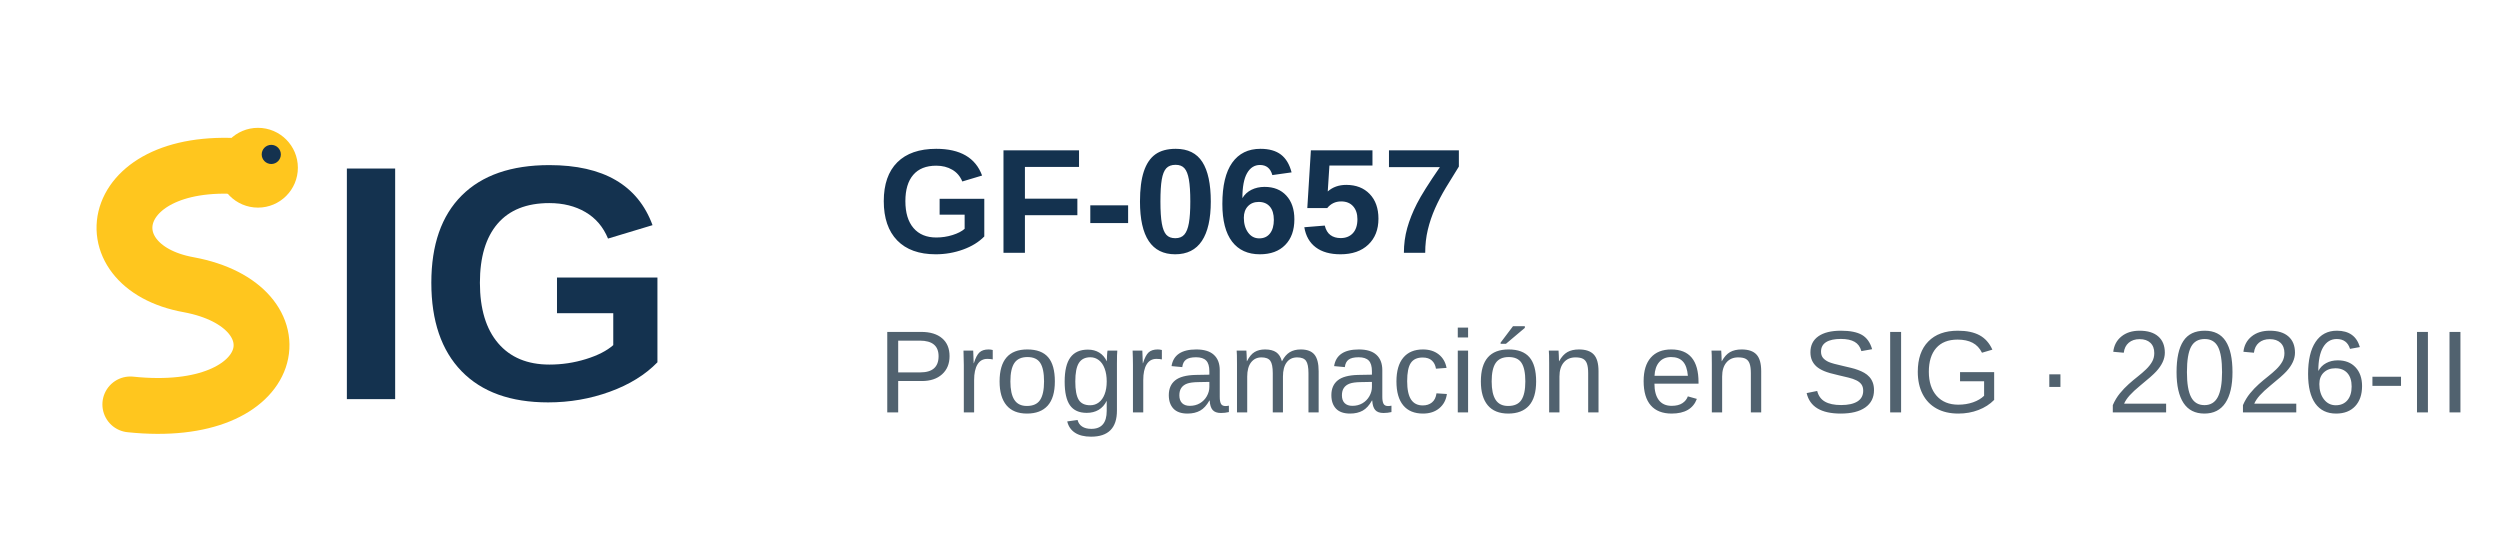
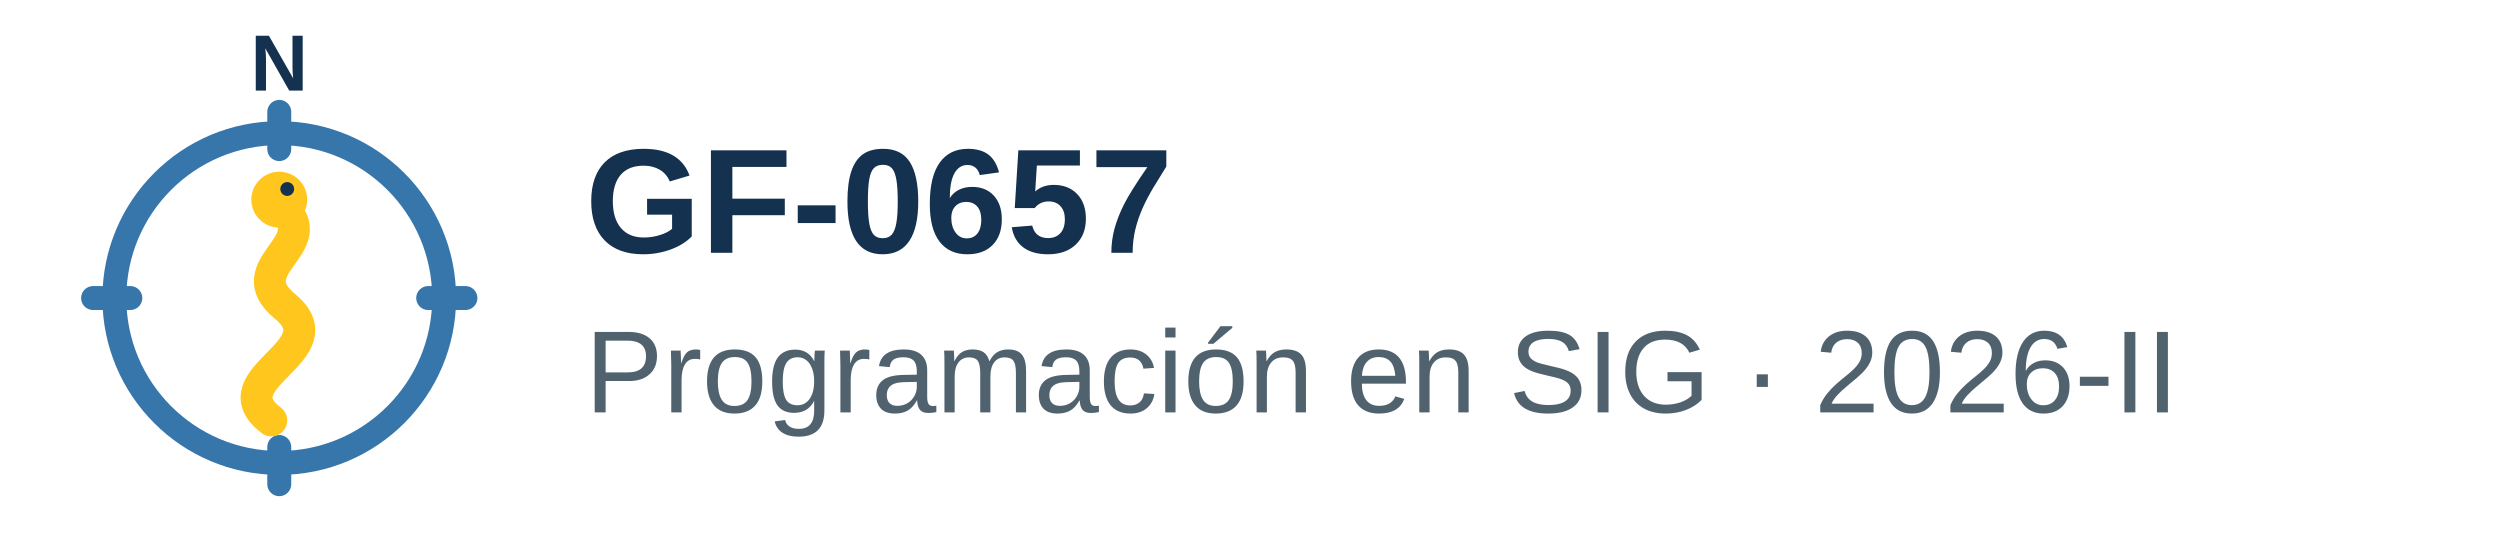
<svg xmlns="http://www.w3.org/2000/svg" width="620" height="132" viewBox="0 0 940 200">
-   <path d="M 96,63 C 40,56 32,100 71,107 C 114,115 106,158 49,152" fill="none" stroke="#FFC61E" stroke-width="21" stroke-linecap="round" />
-   <circle cx="97" cy="63" r="15" fill="#FFC61E" />
-   <circle cx="102" cy="58" r="3.6" fill="#14324F" />
-   <text x="122" y="150" font-family="Arial, Helvetica, sans-serif" font-weight="bold" font-size="126" fill="#14324F">IG</text>
-   <text x="330" y="95" font-family="Arial, Helvetica, sans-serif" font-weight="bold" font-size="56" fill="#14324F">GF-0657</text>
-   <text x="330" y="155" font-family="Arial, Helvetica, sans-serif" font-size="44" fill="#51626F">Programación en SIG · 2026-II</text>
+   <circle cx="105" cy="112" r="62" fill="none" stroke="#3776AB" stroke-width="9" />
+   <path d="M105,42 V56 M105,168 V182 M35,112 H49 M161,112 H175" stroke="#3776AB" stroke-width="9" stroke-linecap="round" />
+   <text x="105" y="34" text-anchor="middle" font-family="Arial, Helvetica, sans-serif" font-weight="bold" font-size="30" fill="#14324F">N</text>
+   <path d="M 102,158 C 81,142 128,132 107,115 C 89,100 122,92 106,78" fill="none" stroke="#FFC61E" stroke-width="12" stroke-linecap="round" />
+   <circle cx="105" cy="75" r="10.5" fill="#FFC61E" />
+   <circle cx="108" cy="71" r="2.6" fill="#14324F" />
+   <text x="220" y="95" font-family="Arial, Helvetica, sans-serif" font-weight="bold" font-size="56" fill="#14324F">GF-0657</text>
+   <text x="220" y="155" font-family="Arial, Helvetica, sans-serif" font-size="44" fill="#51626F">Programación en SIG · 2026-II</text>
</svg>
